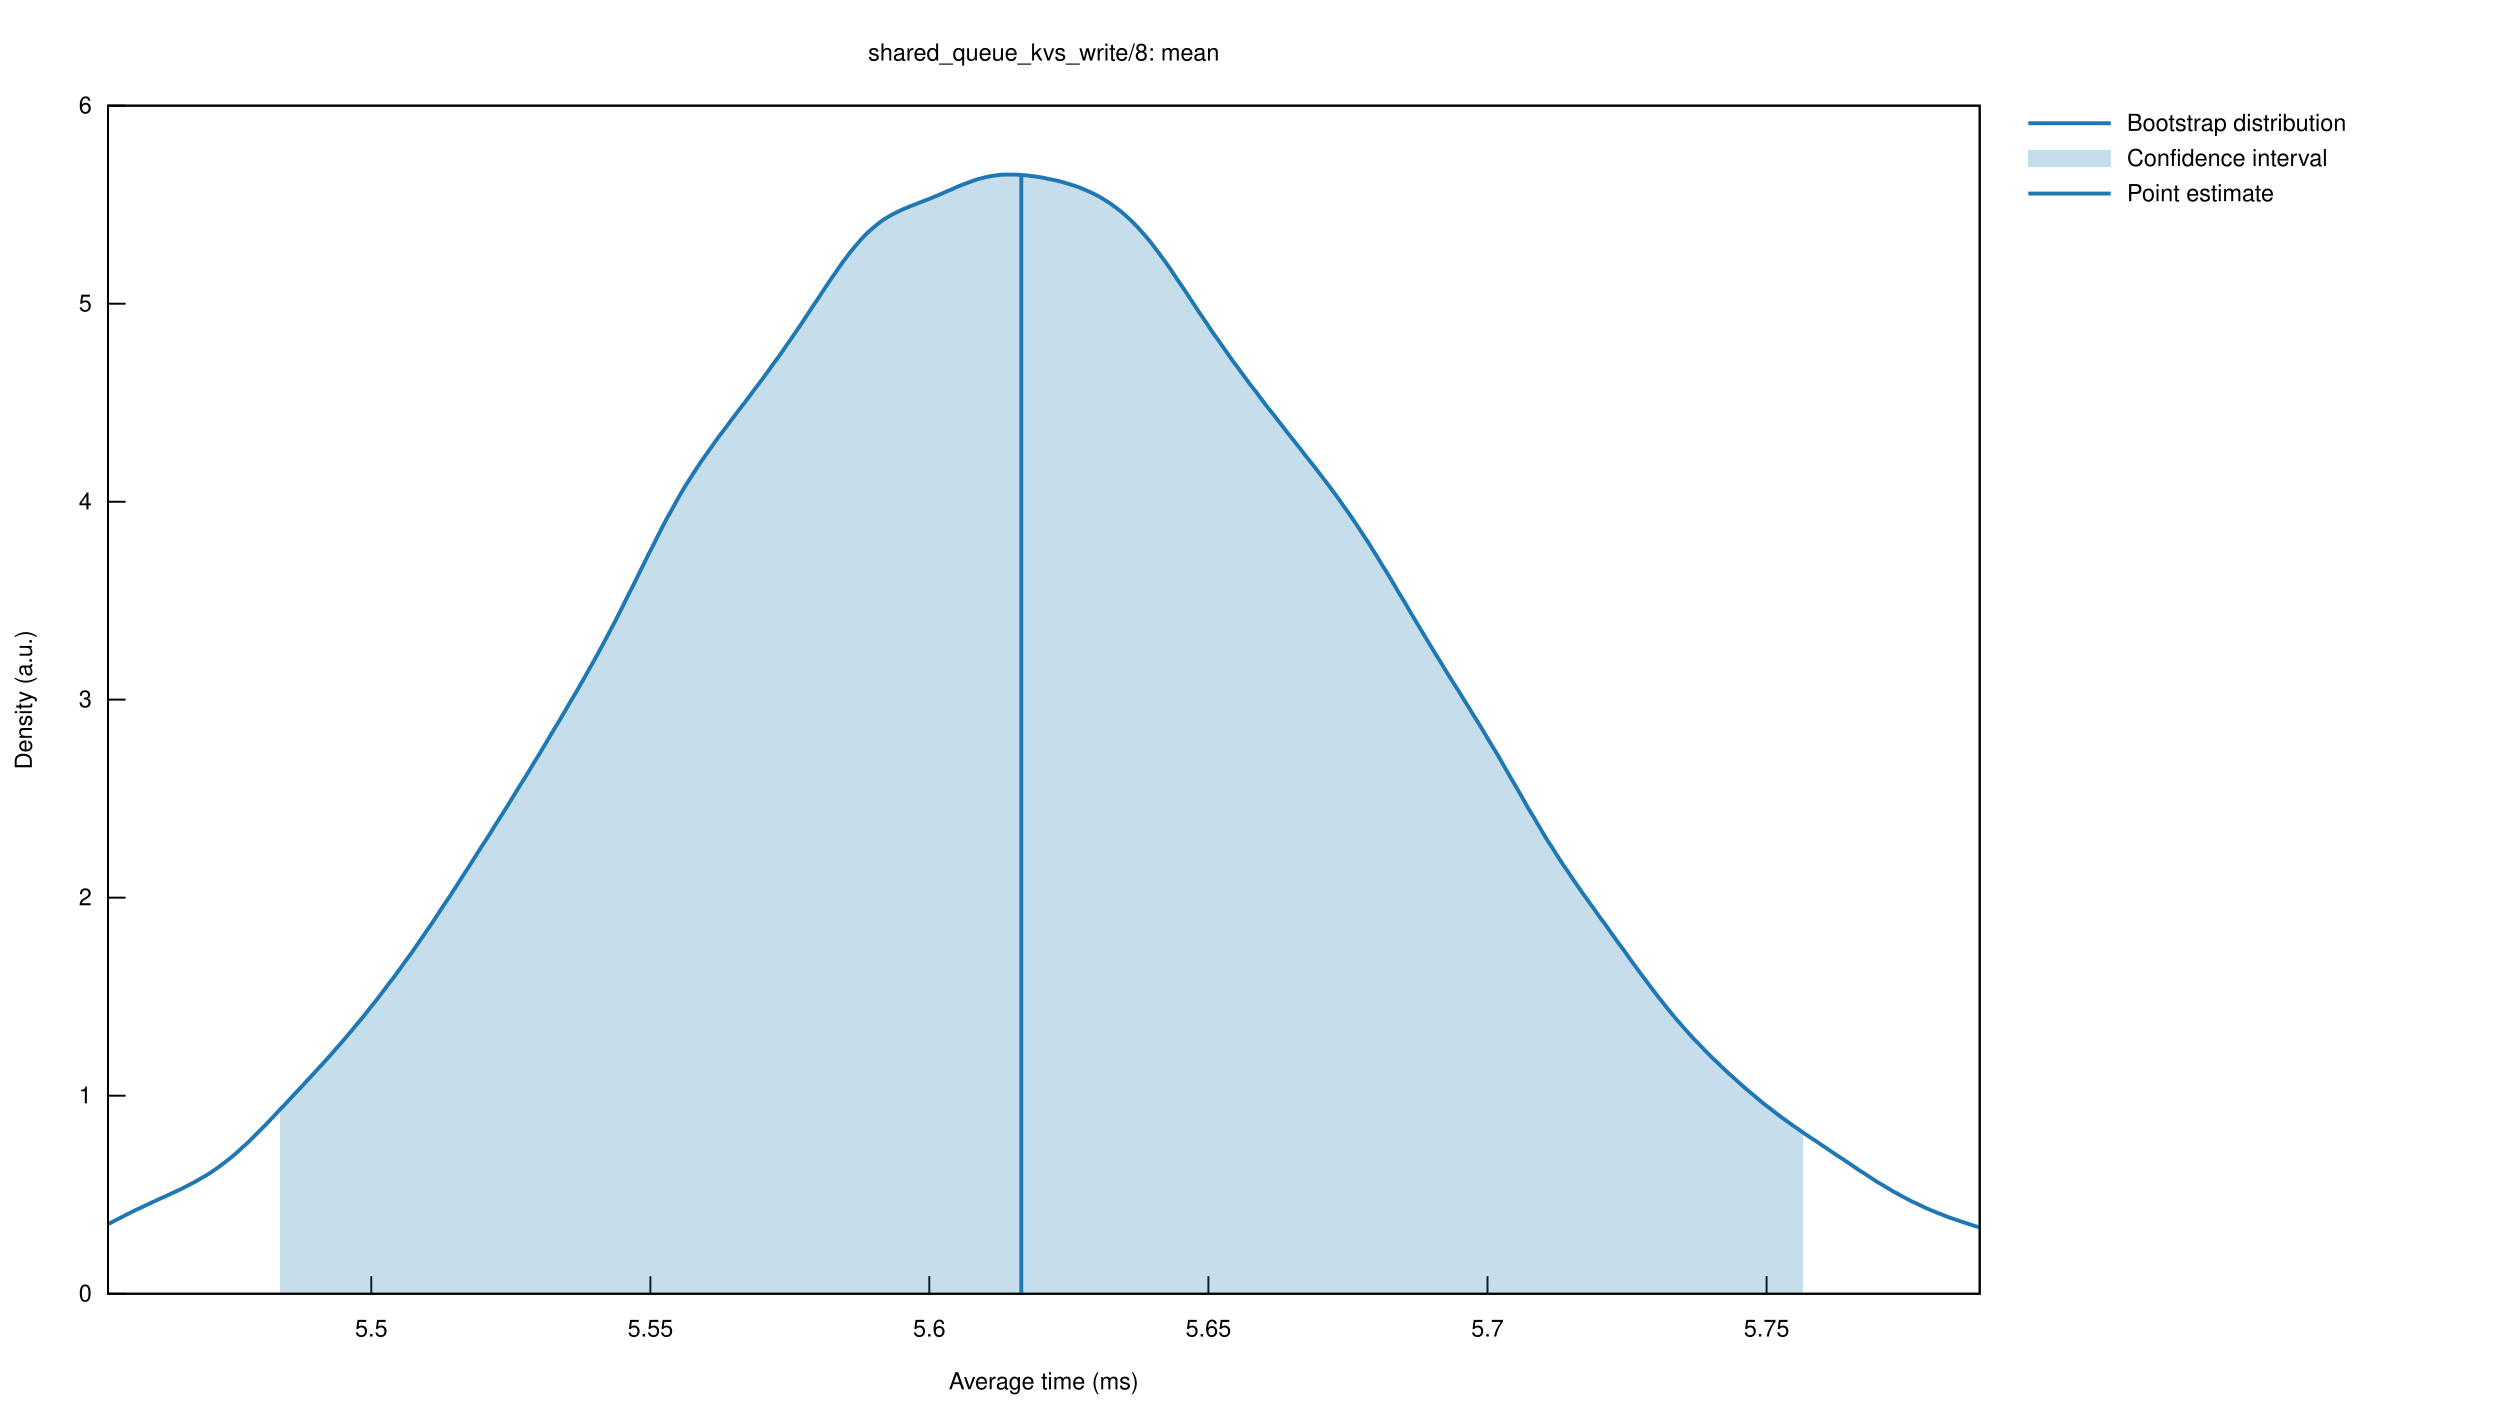
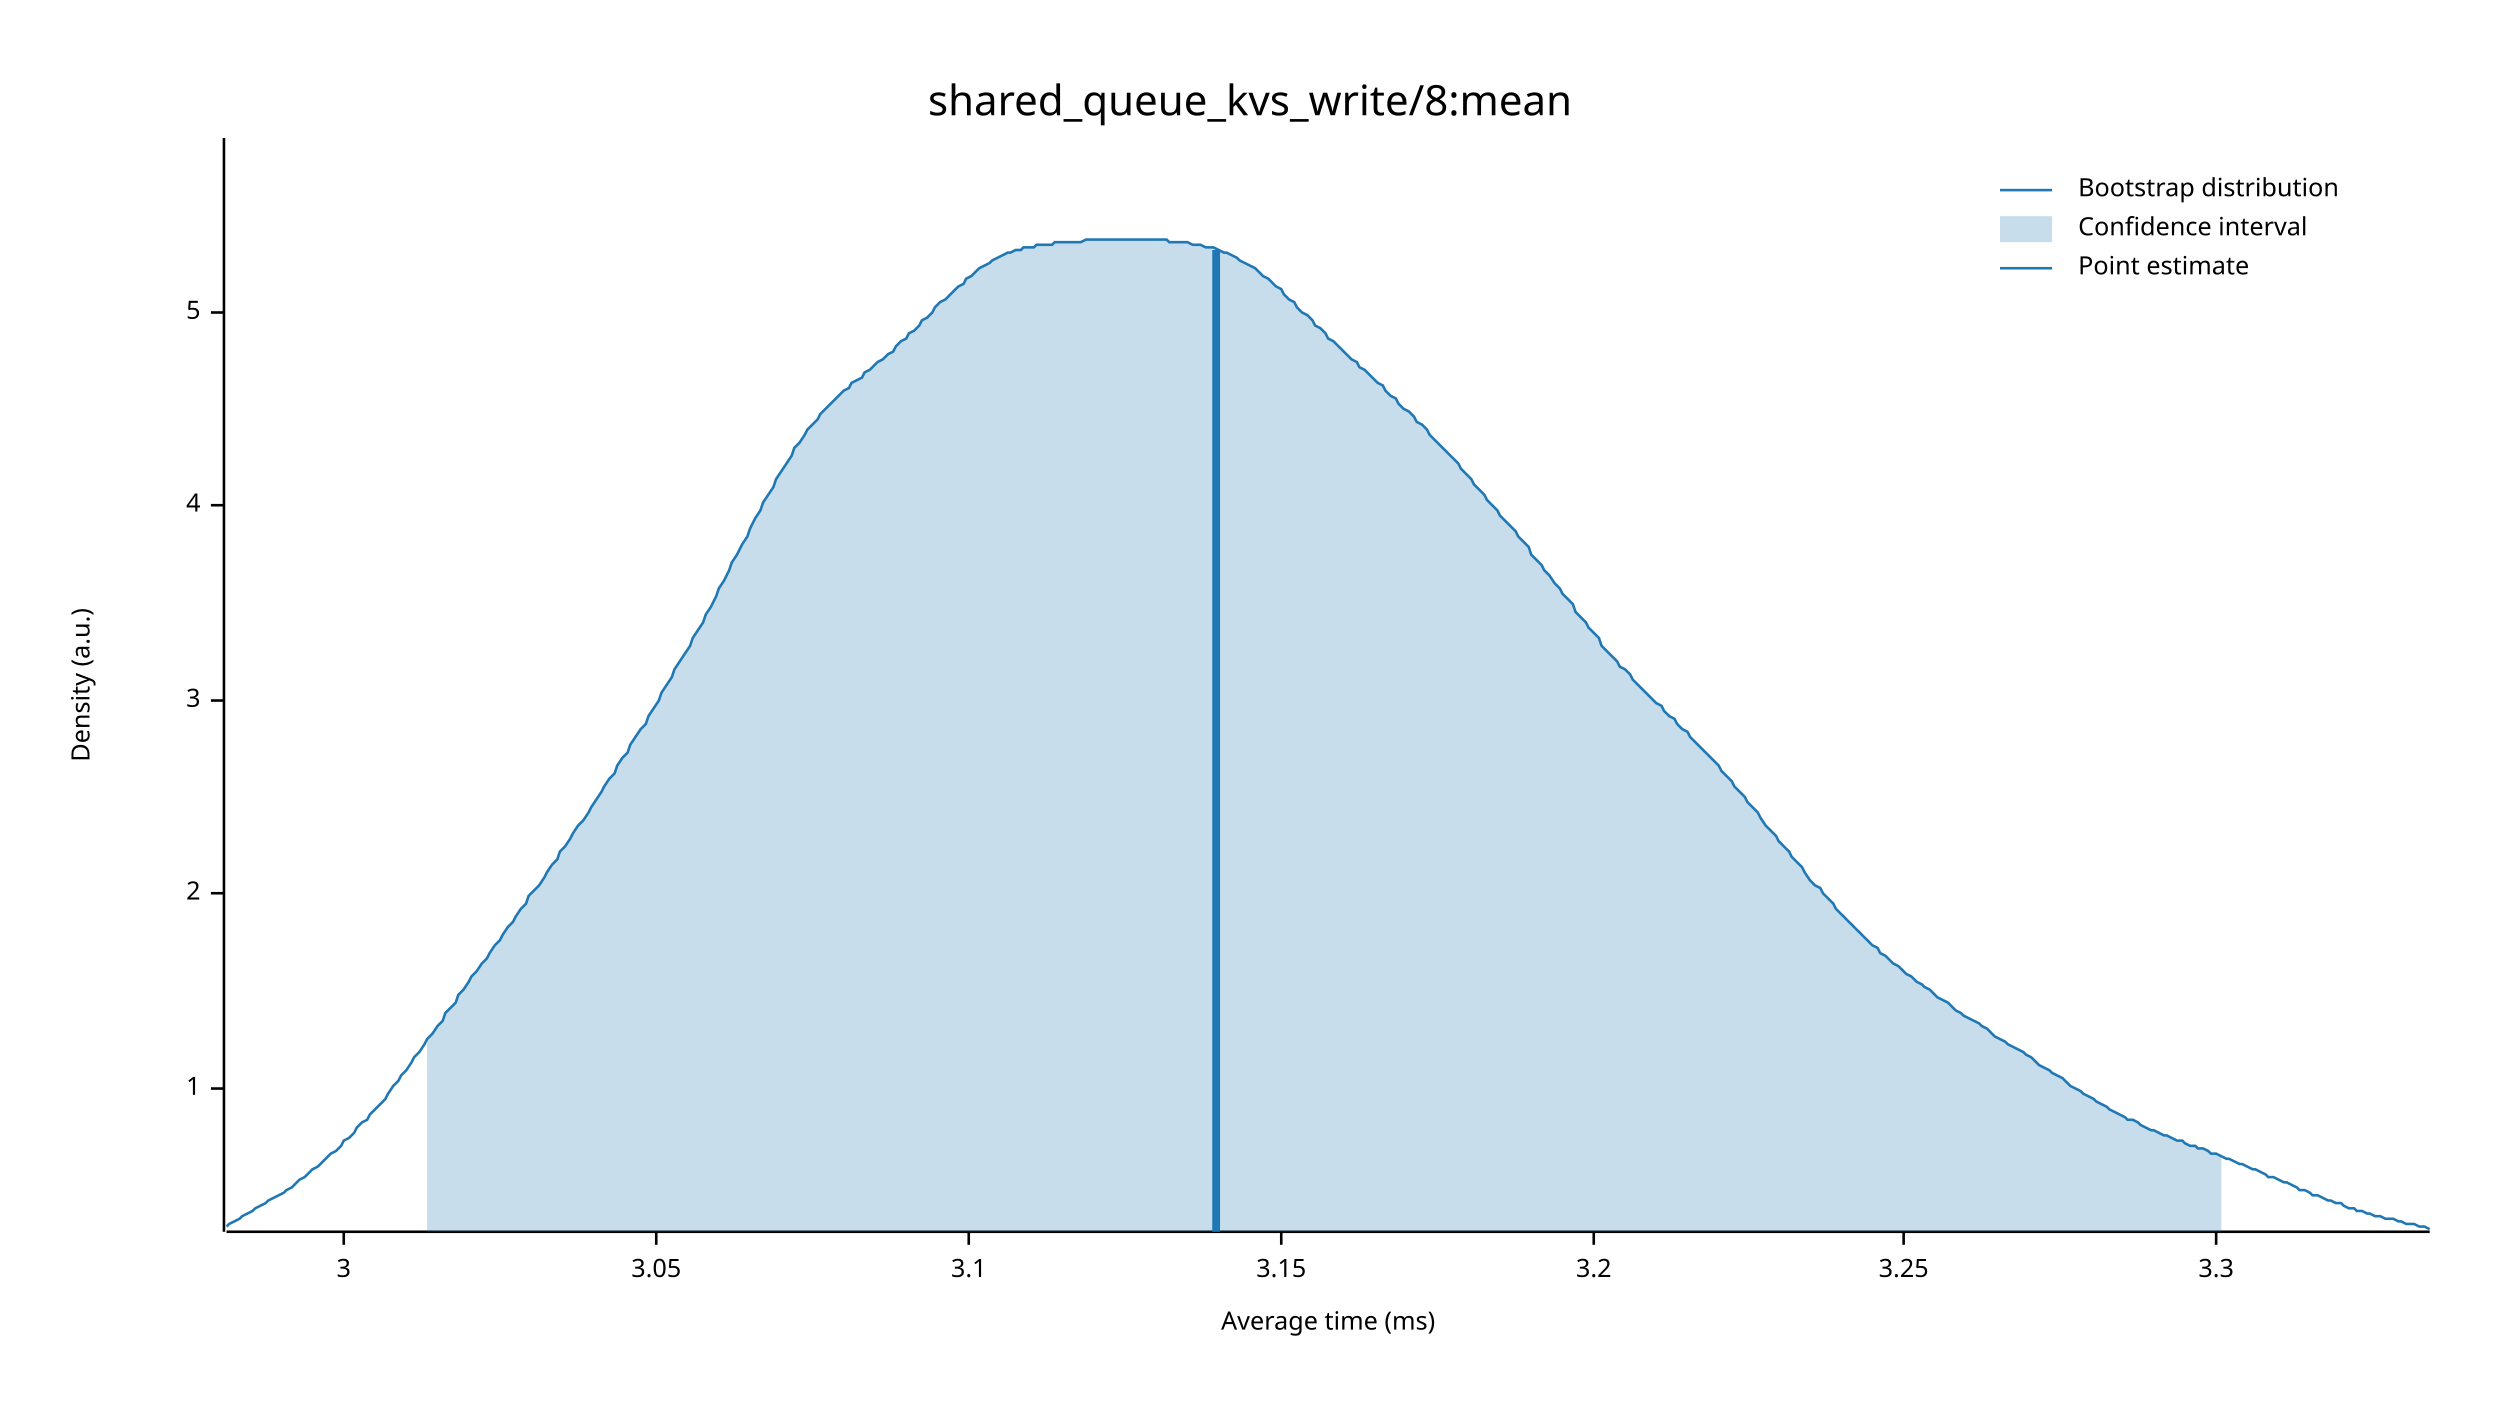
- <svg xmlns="http://www.w3.org/2000/svg" xmlns:xlink="http://www.w3.org/1999/xlink" viewBox="0 0 1280 720">
-   <g id="gnuplot_canvas">
-     <rect x="0" y="0" width="1280" height="720" fill="none" />
-     <defs>
-       <circle id="gpDot" r="0.5" stroke-width="0.5" />
-       <path id="gpPt0" stroke-width="0.222" stroke="currentColor" d="M-1,0 h2 M0,-1 v2" />
-       <path id="gpPt1" stroke-width="0.222" stroke="currentColor" d="M-1,-1 L1,1 M1,-1 L-1,1" />
-       <path id="gpPt2" stroke-width="0.222" stroke="currentColor" d="M-1,0 L1,0 M0,-1 L0,1 M-1,-1 L1,1 M-1,1 L1,-1" />
-       <rect id="gpPt3" stroke-width="0.222" stroke="currentColor" x="-1" y="-1" width="2" height="2" />
-       <rect id="gpPt4" stroke-width="0.222" stroke="currentColor" fill="currentColor" x="-1" y="-1" width="2" height="2" />
-       <circle id="gpPt5" stroke-width="0.222" stroke="currentColor" cx="0" cy="0" r="1" />
-       <use xlink:href="#gpPt5" id="gpPt6" fill="currentColor" stroke="none" />
-       <path id="gpPt7" stroke-width="0.222" stroke="currentColor" d="M0,-1.33 L-1.33,0.67 L1.33,0.67 z" />
-       <use xlink:href="#gpPt7" id="gpPt8" fill="currentColor" stroke="none" />
-       <use xlink:href="#gpPt7" id="gpPt9" stroke="currentColor" transform="rotate(180)" />
-       <use xlink:href="#gpPt9" id="gpPt10" fill="currentColor" stroke="none" />
-       <use xlink:href="#gpPt3" id="gpPt11" stroke="currentColor" transform="rotate(45)" />
-       <use xlink:href="#gpPt11" id="gpPt12" fill="currentColor" stroke="none" />
-       <path id="gpPt13" stroke-width="0.222" stroke="currentColor" d="M0,1.330 L1.265,0.411 L0.782,-1.067 L-0.782,-1.076 L-1.265,0.411 z" />
-       <use xlink:href="#gpPt13" id="gpPt14" fill="currentColor" stroke="none" />
-       <filter id="textbox" filterUnits="objectBoundingBox" x="0" y="0" height="1" width="1">
-         <feFlood flood-color="white" flood-opacity="1" result="bgnd" />
-         <feComposite in="SourceGraphic" in2="bgnd" operator="atop" />
-       </filter>
-       <filter id="greybox" filterUnits="objectBoundingBox" x="0" y="0" height="1" width="1">
-         <feFlood flood-color="lightgrey" flood-opacity="1" result="grey" />
-         <feComposite in="SourceGraphic" in2="grey" operator="atop" />
-       </filter>
-     </defs>
-     <g fill="none" color="white" stroke="currentColor" stroke-width="1.00" stroke-linecap="butt" stroke-linejoin="miter">
- </g>
-     <g fill="none" color="black" stroke="currentColor" stroke-width="1.00" stroke-linecap="butt" stroke-linejoin="miter">
-       <path stroke="black" d="M55.3,662.4 L64.3,662.4  " />
-       <g transform="translate(47.0,666.3)" stroke="none" fill="black" font-family="Helvetica" font-size="12.00" text-anchor="end">
-         <text>
-           <tspan font-family="Helvetica"> 0</tspan>
-         </text>
-       </g>
-     </g>
-     <g fill="none" color="black" stroke="currentColor" stroke-width="1.00" stroke-linecap="butt" stroke-linejoin="miter">
-       <path stroke="black" d="M55.3,561.0 L64.3,561.0  " />
-       <g transform="translate(47.0,564.9)" stroke="none" fill="black" font-family="Helvetica" font-size="12.00" text-anchor="end">
-         <text>
-           <tspan font-family="Helvetica"> 1</tspan>
-         </text>
-       </g>
-     </g>
-     <g fill="none" color="black" stroke="currentColor" stroke-width="1.00" stroke-linecap="butt" stroke-linejoin="miter">
-       <path stroke="black" d="M55.3,459.6 L64.3,459.6  " />
-       <g transform="translate(47.0,463.5)" stroke="none" fill="black" font-family="Helvetica" font-size="12.00" text-anchor="end">
-         <text>
-           <tspan font-family="Helvetica"> 2</tspan>
-         </text>
-       </g>
-     </g>
-     <g fill="none" color="black" stroke="currentColor" stroke-width="1.00" stroke-linecap="butt" stroke-linejoin="miter">
-       <path stroke="black" d="M55.3,358.2 L64.3,358.2  " />
-       <g transform="translate(47.0,362.1)" stroke="none" fill="black" font-family="Helvetica" font-size="12.00" text-anchor="end">
-         <text>
-           <tspan font-family="Helvetica"> 3</tspan>
-         </text>
-       </g>
-     </g>
-     <g fill="none" color="black" stroke="currentColor" stroke-width="1.00" stroke-linecap="butt" stroke-linejoin="miter">
-       <path stroke="black" d="M55.3,256.9 L64.3,256.9  " />
-       <g transform="translate(47.0,260.8)" stroke="none" fill="black" font-family="Helvetica" font-size="12.00" text-anchor="end">
-         <text>
-           <tspan font-family="Helvetica"> 4</tspan>
-         </text>
-       </g>
-     </g>
-     <g fill="none" color="black" stroke="currentColor" stroke-width="1.00" stroke-linecap="butt" stroke-linejoin="miter">
-       <path stroke="black" d="M55.3,155.5 L64.3,155.5  " />
-       <g transform="translate(47.0,159.4)" stroke="none" fill="black" font-family="Helvetica" font-size="12.00" text-anchor="end">
-         <text>
-           <tspan font-family="Helvetica"> 5</tspan>
-         </text>
-       </g>
-     </g>
-     <g fill="none" color="black" stroke="currentColor" stroke-width="1.00" stroke-linecap="butt" stroke-linejoin="miter">
-       <path stroke="black" d="M55.3,54.1 L64.3,54.1  " />
-       <g transform="translate(47.0,58.0)" stroke="none" fill="black" font-family="Helvetica" font-size="12.00" text-anchor="end">
-         <text>
-           <tspan font-family="Helvetica"> 6</tspan>
-         </text>
-       </g>
-     </g>
-     <g fill="none" color="black" stroke="currentColor" stroke-width="1.00" stroke-linecap="butt" stroke-linejoin="miter">
-       <path stroke="black" d="M190.1,662.4 L190.1,653.4  " />
-       <g transform="translate(190.1,684.3)" stroke="none" fill="black" font-family="Helvetica" font-size="12.00" text-anchor="middle">
-         <text>
-           <tspan font-family="Helvetica"> 5.5</tspan>
-         </text>
-       </g>
-     </g>
-     <g fill="none" color="black" stroke="currentColor" stroke-width="1.00" stroke-linecap="butt" stroke-linejoin="miter">
-       <path stroke="black" d="M333.0,662.4 L333.0,653.4  " />
-       <g transform="translate(333.0,684.3)" stroke="none" fill="black" font-family="Helvetica" font-size="12.00" text-anchor="middle">
-         <text>
-           <tspan font-family="Helvetica"> 5.55</tspan>
-         </text>
-       </g>
-     </g>
-     <g fill="none" color="black" stroke="currentColor" stroke-width="1.00" stroke-linecap="butt" stroke-linejoin="miter">
-       <path stroke="black" d="M475.8,662.4 L475.8,653.4  " />
-       <g transform="translate(475.8,684.3)" stroke="none" fill="black" font-family="Helvetica" font-size="12.00" text-anchor="middle">
-         <text>
-           <tspan font-family="Helvetica"> 5.6</tspan>
-         </text>
-       </g>
-     </g>
-     <g fill="none" color="black" stroke="currentColor" stroke-width="1.00" stroke-linecap="butt" stroke-linejoin="miter">
-       <path stroke="black" d="M618.7,662.4 L618.7,653.4  " />
-       <g transform="translate(618.7,684.3)" stroke="none" fill="black" font-family="Helvetica" font-size="12.00" text-anchor="middle">
-         <text>
-           <tspan font-family="Helvetica"> 5.65</tspan>
-         </text>
-       </g>
-     </g>
-     <g fill="none" color="black" stroke="currentColor" stroke-width="1.00" stroke-linecap="butt" stroke-linejoin="miter">
-       <path stroke="black" d="M761.6,662.4 L761.6,653.4  " />
-       <g transform="translate(761.6,684.3)" stroke="none" fill="black" font-family="Helvetica" font-size="12.00" text-anchor="middle">
-         <text>
-           <tspan font-family="Helvetica"> 5.7</tspan>
-         </text>
-       </g>
-     </g>
-     <g fill="none" color="black" stroke="currentColor" stroke-width="1.00" stroke-linecap="butt" stroke-linejoin="miter">
-       <path stroke="black" d="M904.5,662.4 L904.5,653.4  " />
-       <g transform="translate(904.5,684.3)" stroke="none" fill="black" font-family="Helvetica" font-size="12.00" text-anchor="middle">
-         <text>
-           <tspan font-family="Helvetica"> 5.75</tspan>
-         </text>
-       </g>
-     </g>
-     <g fill="none" color="black" stroke="currentColor" stroke-width="1.00" stroke-linecap="butt" stroke-linejoin="miter">
- </g>
-     <g fill="none" color="black" stroke="currentColor" stroke-width="1.00" stroke-linecap="butt" stroke-linejoin="miter">
-       <path stroke="black" d="M55.3,54.1 L55.3,662.4 L1013.6,662.4 L1013.6,54.1 L55.3,54.1 Z  " />
-     </g>
-     <g fill="none" color="black" stroke="currentColor" stroke-width="1.00" stroke-linecap="butt" stroke-linejoin="miter">
-       <g transform="translate(16.3,358.3) rotate(270)" stroke="none" fill="black" font-family="Helvetica" font-size="12.00" text-anchor="middle">
-         <text>
-           <tspan font-family="Helvetica">Density (a.u.)</tspan>
-         </text>
-       </g>
-     </g>
-     <g fill="none" color="black" stroke="currentColor" stroke-width="1.00" stroke-linecap="butt" stroke-linejoin="miter">
-       <g transform="translate(534.4,711.3)" stroke="none" fill="black" font-family="Helvetica" font-size="12.00" text-anchor="middle">
-         <text>
-           <tspan font-family="Helvetica">Average time (ms)</tspan>
-         </text>
-       </g>
-     </g>
-     <g fill="none" color="black" stroke="currentColor" stroke-width="1.00" stroke-linecap="butt" stroke-linejoin="miter">
-       <g transform="translate(534.4,31.0)" stroke="none" fill="black" font-family="Helvetica" font-size="12.00" text-anchor="middle">
-         <text>
-           <tspan font-family="Helvetica">shared_queue_kvs_write/8: mean</tspan>
-         </text>
-       </g>
-     </g>
-     <g id="gnuplot_plot_1">
-       <g fill="none" color="white" stroke="black" stroke-width="2.00" stroke-linecap="butt" stroke-linejoin="miter">
- </g>
-       <g fill="none" color="black" stroke="currentColor" stroke-width="2.00" stroke-linecap="butt" stroke-linejoin="miter">
-         <g transform="translate(1089.0,67.0)" stroke="none" fill="black" font-family="Helvetica" font-size="12.00" text-anchor="start">
-           <text>
-             <tspan font-family="Helvetica">Bootstrap distribution</tspan>
-           </text>
-         </g>
-       </g>
-       <g fill="none" color="black" stroke="currentColor" stroke-width="2.00" stroke-linecap="butt" stroke-linejoin="miter">
-         <path stroke="rgb( 31, 120, 180)" d="M1038.5,63.1 L1080.7,63.1 M55.3,626.8 L57.2,625.8 L59.1,624.8 L61.1,623.8 L63.0,622.8 L64.9,621.8   L66.8,620.9 L68.7,619.9 L70.7,619.0 L72.6,618.1 L74.5,617.2 L76.4,616.3 L78.3,615.4 L80.3,614.5   L82.2,613.6 L84.1,612.8 L86.0,611.9 L87.9,611.0 L89.9,610.1 L91.8,609.2 L93.7,608.3 L95.6,607.3   L97.5,606.3 L99.5,605.3 L101.4,604.2 L103.3,603.1 L105.2,602.0 L107.2,600.8 L109.1,599.5 L111.0,598.2   L112.9,596.8 L114.8,595.4 L116.8,593.8 L118.7,592.3 L120.6,590.7 L122.5,589.0 L124.4,587.2 L126.4,585.5   L128.3,583.6 L130.2,581.7 L132.1,579.8 L134.0,577.9 L136.0,575.9 L137.9,573.9 L139.8,571.9 L141.7,569.9   L143.6,567.8 L145.6,565.8 L147.5,563.7 L149.4,561.7 L151.3,559.6 L153.2,557.6 L155.2,555.5 L157.1,553.4   L159.0,551.4 L160.9,549.3 L162.8,547.2 L164.8,545.1 L166.7,543.0 L168.6,540.9 L170.5,538.7 L172.4,536.5   L174.4,534.3 L176.3,532.1 L178.2,529.8 L180.1,527.6 L182.0,525.3 L184.0,522.9 L185.9,520.6 L187.8,518.2   L189.7,515.8 L191.7,513.3 L193.6,510.9 L195.5,508.4 L197.4,505.9 L199.3,503.3 L201.3,500.8 L203.2,498.2   L205.1,495.6 L207.0,492.9 L208.9,490.3 L210.9,487.6 L212.8,484.8 L214.7,482.1 L216.6,479.3 L218.5,476.5   L220.5,473.7 L222.4,470.8 L224.3,467.9 L226.2,465.0 L228.1,462.1 L230.1,459.2 L232.0,456.2 L233.9,453.3   L235.8,450.3 L237.7,447.3 L239.7,444.3 L241.6,441.3 L243.5,438.3 L245.4,435.3 L247.3,432.3 L249.3,429.3   L251.2,426.3 L253.1,423.2 L255.0,420.2 L256.9,417.2 L258.9,414.1 L260.8,411.0 L262.7,407.9 L264.6,404.8   L266.5,401.7 L268.5,398.6 L270.4,395.5 L272.3,392.3 L274.2,389.2 L276.2,386.0 L278.1,382.8 L280.0,379.6   L281.9,376.4 L283.8,373.2 L285.8,370.0 L287.7,366.7 L289.6,363.5 L291.5,360.2 L293.4,357.0 L295.4,353.7   L297.3,350.3 L299.2,347.0 L301.1,343.6 L303.0,340.2 L305.0,336.7 L306.9,333.2 L308.8,329.7 L310.7,326.1   L312.6,322.5 L314.6,318.8 L316.5,315.0 L318.4,311.3 L320.3,307.4 L322.2,303.6 L324.2,299.7 L326.1,295.8   L328.0,292.0 L329.9,288.1 L331.8,284.2 L333.8,280.4 L335.7,276.6 L337.6,272.8 L339.5,269.1 L341.4,265.5   L343.4,262.0 L345.3,258.5 L347.2,255.1 L349.1,251.8 L351.0,248.6 L353.0,245.5 L354.9,242.5 L356.8,239.6   L358.7,236.7 L360.7,233.9 L362.6,231.2 L364.5,228.5 L366.4,225.8 L368.3,223.2 L370.3,220.6 L372.2,218.1   L374.1,215.5 L376.0,213.0 L377.9,210.5 L379.9,207.9 L381.8,205.4 L383.7,202.9 L385.6,200.3 L387.5,197.8   L389.5,195.2 L391.4,192.6 L393.3,190.0 L395.2,187.3 L397.1,184.7 L399.1,182.0 L401.0,179.3 L402.9,176.5   L404.8,173.8 L406.7,171.0 L408.7,168.1 L410.6,165.3 L412.5,162.4 L414.4,159.5 L416.3,156.6 L418.3,153.7   L420.2,150.8 L422.1,147.9 L424.0,145.0 L425.9,142.2 L427.9,139.4 L429.8,136.6 L431.7,133.9 L433.6,131.4   L435.5,128.9 L437.5,126.5 L439.4,124.3 L441.3,122.1 L443.2,120.1 L445.1,118.3 L447.1,116.6 L449.0,115.0   L450.9,113.5 L452.8,112.2 L454.8,111.0 L456.7,109.9 L458.6,108.9 L460.5,108.0 L462.4,107.1 L464.4,106.3   L466.3,105.5 L468.2,104.8 L470.1,104.0 L472.0,103.3 L474.0,102.5 L475.9,101.8 L477.8,101.0 L479.7,100.2   L481.6,99.4 L483.6,98.5 L485.5,97.7 L487.4,96.9 L489.3,96.0 L491.2,95.2 L493.2,94.4 L495.1,93.7   L497.0,93.0 L498.9,92.3 L500.8,91.7 L502.8,91.2 L504.7,90.7 L506.6,90.3 L508.5,90.0 L510.4,89.7   L512.4,89.5 L514.3,89.4 L516.2,89.4 L518.1,89.4 L520.0,89.4 L522.0,89.5 L523.9,89.7 L525.8,89.8   L527.7,90.1 L529.6,90.3 L531.6,90.6 L533.5,90.9 L535.4,91.3 L537.3,91.7 L539.3,92.1 L541.2,92.5   L543.1,93.0 L545.0,93.5 L546.9,94.1 L548.9,94.7 L550.8,95.3 L552.7,96.0 L554.6,96.8 L556.5,97.6   L558.5,98.5 L560.4,99.4 L562.3,100.4 L564.2,101.5 L566.1,102.7 L568.1,103.9 L570.0,105.3 L571.9,106.7   L573.8,108.2 L575.7,109.8 L577.7,111.6 L579.6,113.4 L581.5,115.3 L583.4,117.4 L585.3,119.5 L587.3,121.8   L589.2,124.1 L591.1,126.6 L593.0,129.1 L594.9,131.7 L596.9,134.4 L598.8,137.1 L600.7,139.9 L602.6,142.8   L604.5,145.6 L606.5,148.5 L608.4,151.4 L610.3,154.3 L612.2,157.2 L614.1,160.1 L616.1,163.0 L618.0,165.8   L619.9,168.7 L621.8,171.5 L623.8,174.2 L625.7,177.0 L627.6,179.7 L629.5,182.4 L631.4,185.1 L633.4,187.7   L635.3,190.3 L637.2,192.9 L639.1,195.5 L641.0,198.0 L643.0,200.5 L644.9,203.1 L646.8,205.6 L648.7,208.1   L650.6,210.5 L652.6,213.0 L654.5,215.5 L656.4,217.9 L658.3,220.4 L660.2,222.8 L662.2,225.3 L664.1,227.7   L666.0,230.1 L667.9,232.6 L669.8,235.0 L671.8,237.5 L673.7,239.9 L675.6,242.4 L677.5,244.9 L679.4,247.4   L681.4,250.0 L683.3,252.6 L685.2,255.2 L687.1,257.9 L689.0,260.6 L691.0,263.4 L692.9,266.2 L694.8,269.0   L696.7,271.9 L698.6,274.8 L700.6,277.8 L702.5,280.9 L704.4,283.9 L706.3,287.0 L708.2,290.2 L710.2,293.3   L712.1,296.5 L714.0,299.7 L715.9,303.0 L717.9,306.2 L719.8,309.4 L721.7,312.7 L723.6,315.9 L725.5,319.1   L727.5,322.4 L729.4,325.6 L731.3,328.7 L733.2,331.9 L735.1,335.0 L737.1,338.2 L739.0,341.3 L740.9,344.4   L742.8,347.5 L744.7,350.5 L746.7,353.6 L748.6,356.7 L750.5,359.8 L752.4,362.8 L754.3,366.0 L756.3,369.1   L758.2,372.2 L760.1,375.4 L762.0,378.6 L763.9,381.8 L765.9,385.0 L767.8,388.3 L769.7,391.6 L771.6,394.9   L773.5,398.2 L775.5,401.6 L777.4,404.9 L779.3,408.2 L781.2,411.6 L783.1,414.9 L785.1,418.1 L787.0,421.4   L788.9,424.6 L790.8,427.8 L792.7,430.9 L794.7,433.9 L796.6,437.0 L798.5,439.9 L800.4,442.9 L802.4,445.7   L804.3,448.6 L806.2,451.4 L808.1,454.1 L810.0,456.9 L812.0,459.6 L813.9,462.3 L815.8,464.9 L817.7,467.6   L819.6,470.3 L821.6,472.9 L823.5,475.6 L825.4,478.3 L827.3,480.9 L829.2,483.6 L831.2,486.2 L833.1,488.9   L835.0,491.6 L836.9,494.2 L838.8,496.8 L840.8,499.5 L842.7,502.0 L844.6,504.6 L846.5,507.1 L848.4,509.6   L850.4,512.1 L852.3,514.5 L854.2,516.9 L856.1,519.2 L858.0,521.5 L860.0,523.8 L861.9,526.0 L863.8,528.1   L865.7,530.2 L867.6,532.3 L869.6,534.3 L871.5,536.3 L873.4,538.3 L875.3,540.2 L877.2,542.1 L879.2,543.9   L881.1,545.8 L883.0,547.6 L884.9,549.4 L886.9,551.1 L888.8,552.9 L890.7,554.6 L892.6,556.3 L894.5,557.9   L896.5,559.6 L898.4,561.2 L900.3,562.8 L902.2,564.4 L904.1,565.9 L906.1,567.4 L908.0,568.9 L909.9,570.4   L911.8,571.8 L913.7,573.2 L915.7,574.6 L917.6,576.0 L919.5,577.3 L921.4,578.6 L923.3,580.0 L925.3,581.3   L927.2,582.6 L929.1,583.8 L931.0,585.1 L932.9,586.4 L934.9,587.7 L936.8,589.0 L938.7,590.3 L940.6,591.6   L942.5,592.8 L944.5,594.1 L946.4,595.4 L948.3,596.7 L950.2,598.0 L952.1,599.3 L954.1,600.5 L956.0,601.8   L957.9,603.0 L959.8,604.3 L961.7,605.5 L963.7,606.6 L965.6,607.8 L967.5,608.9 L969.4,610.1 L971.4,611.1   L973.3,612.2 L975.2,613.2 L977.1,614.2 L979.0,615.2 L981.0,616.1 L982.9,617.0 L984.8,617.9 L986.7,618.8   L988.6,619.6 L990.6,620.4 L992.5,621.2 L994.4,621.9 L996.3,622.7 L998.2,623.4 L1000.2,624.1 L1002.1,624.7   L1004.0,625.4 L1005.9,626.0 L1007.8,626.6 L1009.8,627.3 L1011.7,627.9 L1013.6,628.4  " />
-       </g>
-     </g>
-     <g id="gnuplot_plot_2">
-       <g fill="none" color="white" stroke="rgb( 31, 120, 180)" stroke-width="1.00" stroke-linecap="butt" stroke-linejoin="miter">
- </g>
-       <g fill="none" color="black" stroke="currentColor" stroke-width="1.00" stroke-linecap="butt" stroke-linejoin="miter">
-         <g transform="translate(1089.0,85.0)" stroke="none" fill="black" font-family="Helvetica" font-size="12.00" text-anchor="start">
-           <text>
-             <tspan font-family="Helvetica">Confidence interval</tspan>
-           </text>
-         </g>
-       </g>
-       <g fill="none" color="black" stroke="currentColor" stroke-width="1.00" stroke-linecap="butt" stroke-linejoin="miter">
-         <g stroke="none" shape-rendering="crispEdges">
-           <polygon fill="rgb( 31, 120, 180)" fill-opacity="0.25" points="1038.5,85.6 1080.7,85.6 1080.7,76.6 1038.5,76.6 " />
-           <polygon fill="rgb( 31, 120, 180)" fill-opacity="0.25" points="143.6,567.8 145.6,565.8 147.5,563.7 149.4,561.7 151.3,559.6 153.2,557.6 155.2,555.5 157.1,553.4 159.0,551.4 160.9,549.3 162.8,547.2 164.8,545.1 166.7,543.0 168.6,540.9 170.5,538.7 172.4,536.5 174.4,534.3 176.3,532.1 178.2,529.8 180.1,527.6 182.0,525.3 184.0,522.9 185.9,520.6 187.8,518.2 189.7,515.8 191.7,513.3 193.6,510.9 195.5,508.4 197.4,505.9 199.3,503.3 201.3,500.8 203.2,498.2 205.1,495.6 207.0,492.9 208.9,490.3 210.9,487.6 212.8,484.8 214.7,482.1 216.6,479.3 218.5,476.5 220.5,473.7 222.4,470.8 224.3,467.9 226.2,465.0 228.1,462.1 230.1,459.2 232.0,456.2 233.9,453.3 235.8,450.3 237.7,447.3 239.7,444.3 241.6,441.3 243.5,438.3 245.4,435.3 247.3,432.3 249.3,429.3 251.2,426.3 253.1,423.2 255.0,420.2 256.9,417.2 258.9,414.1 260.8,411.0 262.7,407.9 264.6,404.8 266.5,401.7 268.5,398.6 270.4,395.5 272.3,392.3 274.2,389.2 276.2,386.0 278.1,382.8 280.0,379.6 281.9,376.4 283.8,373.2 285.8,370.0 287.7,366.7 289.6,363.5 291.5,360.2 293.4,357.0 295.4,353.7 297.3,350.3 299.2,347.0 301.1,343.6 303.0,340.2 305.0,336.7 306.9,333.2 308.8,329.7 310.7,326.1 312.6,322.5 314.6,318.8 316.5,315.0 318.4,311.3 320.3,307.4 322.2,303.6 324.2,299.7 326.1,295.8 328.0,292.0 329.9,288.1 331.8,284.2 333.8,280.4 335.7,276.6 337.6,272.8 339.5,269.1 341.4,265.5 343.4,262.0 345.3,258.5 347.2,255.1 349.1,251.8 351.0,248.6 353.0,245.5 354.9,242.5 356.8,239.6 358.7,236.7 360.7,233.9 362.6,231.2 364.5,228.5 366.4,225.8 368.3,223.2 370.3,220.6 372.2,218.1 374.1,215.5 376.0,213.0 377.9,210.5 379.9,207.9 381.8,205.4 383.7,202.9 385.6,200.3 387.5,197.8 389.5,195.2 391.4,192.6 393.3,190.0 395.2,187.3 397.1,184.7 399.1,182.0 401.0,179.3 402.9,176.5 404.8,173.8 406.7,171.0 408.7,168.1 410.6,165.3 412.5,162.4 414.4,159.5 416.3,156.6 418.3,153.7 420.2,150.8 422.1,147.9 424.0,145.0 425.9,142.2 427.9,139.4 429.8,136.6 431.7,133.9 433.6,131.4 435.5,128.9 437.5,126.5 439.4,124.3 441.3,122.1 443.2,120.1 445.1,118.3 447.1,116.6 449.0,115.0 450.9,113.5 452.8,112.2 454.8,111.0 456.7,109.9 458.6,108.9 460.5,108.0 462.4,107.1 464.4,106.3 466.3,105.5 468.2,104.8 470.1,104.0 472.0,103.3 474.0,102.5 475.9,101.8 477.8,101.0 479.7,100.2 481.6,99.4 483.6,98.5 485.5,97.7 487.4,96.9 489.3,96.0 491.2,95.2 493.2,94.4 495.1,93.7 497.0,93.0 498.9,92.3 500.8,91.7 502.8,91.2 504.7,90.7 506.6,90.3 508.5,90.0 510.4,89.7 512.4,89.5 514.3,89.4 516.2,89.4 518.1,89.4 520.0,89.4 522.0,89.5 523.9,89.7 525.8,89.8 527.7,90.1 529.6,90.3 531.6,90.6 533.5,90.9 535.4,91.3 537.3,91.7 539.3,92.1 541.2,92.5 543.1,93.0 545.0,93.5 546.9,94.1 548.9,94.7 550.8,95.3 552.7,96.0 554.6,96.8 556.5,97.6 558.5,98.5 560.4,99.4 562.3,100.4 564.2,101.5 566.1,102.7 568.1,103.9 570.0,105.3 571.9,106.7 573.8,108.2 575.7,109.8 577.7,111.6 579.6,113.4 581.5,115.3 583.4,117.4 585.3,119.5 587.3,121.8 589.2,124.1 591.1,126.6 593.0,129.1 594.9,131.7 596.9,134.4 598.8,137.1 600.7,139.9 602.6,142.8 604.5,145.6 606.5,148.5 608.4,151.4 610.3,154.3 612.2,157.2 614.1,160.1 616.1,163.0 618.0,165.8 619.9,168.7 621.8,171.5 623.8,174.2 625.7,177.0 627.6,179.7 629.5,182.4 631.4,185.1 633.4,187.7 635.3,190.3 637.2,192.9 639.1,195.5 641.0,198.0 643.0,200.5 644.9,203.1 646.8,205.6 648.7,208.1 650.6,210.5 652.6,213.0 654.5,215.5 656.4,217.9 658.3,220.4 660.2,222.8 662.2,225.3 664.1,227.7 666.0,230.1 667.9,232.6 669.8,235.0 671.8,237.5 673.7,239.9 675.6,242.4 677.5,244.9 679.4,247.4 681.4,250.0 683.3,252.6 685.2,255.2 687.1,257.9 689.0,260.6 691.0,263.4 692.9,266.2 694.8,269.0 696.7,271.9 698.6,274.8 700.6,277.8 702.5,280.9 704.4,283.9 706.3,287.0 708.2,290.2 710.2,293.3 712.1,296.5 714.0,299.7 715.9,303.0 717.9,306.2 719.8,309.4 721.7,312.7 723.6,315.9 725.5,319.1 727.5,322.4 729.4,325.6 731.3,328.7 733.2,331.9 735.1,335.0 737.1,338.2 739.0,341.3 740.9,344.4 742.8,347.5 744.7,350.5 746.7,353.6 748.6,356.7 750.5,359.8 752.4,362.8 754.3,366.0 756.3,369.1 758.2,372.2 760.1,375.4 762.0,378.6 763.9,381.8 765.9,385.0 767.8,388.3 769.7,391.6 771.6,394.9 773.5,398.2 775.5,401.6 777.4,404.9 779.3,408.2 781.2,411.6 783.1,414.9 785.1,418.1 787.0,421.4 788.9,424.6 790.8,427.8 792.7,430.9 794.7,433.9 796.6,437.0 798.5,439.9 800.4,442.9 802.4,445.7 804.3,448.6 806.2,451.4 808.1,454.1 810.0,456.9 812.0,459.6 813.9,462.3 815.8,464.9 817.7,467.6 819.6,470.3 821.6,472.9 823.5,475.6 825.4,478.3 827.3,480.9 829.2,483.6 831.2,486.2 833.1,488.9 835.0,491.6 836.9,494.2 838.8,496.8 840.8,499.5 842.7,502.0 844.6,504.6 846.5,507.1 848.4,509.6 850.4,512.1 852.3,514.5 854.2,516.9 856.1,519.2 858.0,521.5 860.0,523.8 861.9,526.0 863.8,528.1 865.7,530.2 867.6,532.3 869.6,534.3 871.5,536.3 873.4,538.3 875.3,540.2 877.2,542.1 879.2,543.9 881.1,545.8 883.0,547.6 884.9,549.4 886.9,551.1 888.8,552.9 890.7,554.6 892.6,556.3 894.5,557.9 896.5,559.6 898.4,561.2 900.3,562.8 902.2,564.4 904.1,565.9 906.1,567.4 908.0,568.9 909.9,570.4 911.8,571.8 913.7,573.2 915.7,574.6 917.6,576.0 919.5,577.3 921.4,578.6 923.3,580.0 923.3,662.4 921.4,662.4 919.5,662.4 917.6,662.4 915.7,662.4 913.7,662.4 911.8,662.4 909.9,662.4 908.0,662.4 906.1,662.4 904.1,662.4 902.2,662.4 900.3,662.4 898.4,662.4 896.5,662.4 894.5,662.4 892.6,662.4 890.7,662.4 888.8,662.4 886.9,662.4 884.9,662.4 883.0,662.4 881.1,662.4 879.2,662.4 877.2,662.4 875.3,662.4 873.4,662.4 871.5,662.4 869.6,662.4 867.6,662.4 865.7,662.4 863.8,662.4 861.9,662.4 860.0,662.4 858.0,662.4 856.1,662.4 854.2,662.4 852.3,662.4 850.4,662.4 848.4,662.4 846.5,662.4 844.6,662.4 842.7,662.4 840.8,662.4 838.8,662.4 836.9,662.4 835.0,662.4 833.1,662.4 831.2,662.4 829.2,662.4 827.3,662.4 825.4,662.4 823.5,662.4 821.6,662.4 819.6,662.4 817.7,662.4 815.8,662.4 813.9,662.4 812.0,662.4 810.0,662.4 808.1,662.4 806.2,662.4 804.3,662.4 802.4,662.4 800.4,662.4 798.5,662.4 796.6,662.4 794.7,662.4 792.7,662.4 790.8,662.4 788.9,662.4 787.0,662.4 785.1,662.4 783.1,662.4 781.2,662.4 779.3,662.4 777.4,662.4 775.5,662.4 773.5,662.4 771.6,662.4 769.7,662.4 767.8,662.4 765.9,662.4 763.9,662.4 762.0,662.4 760.1,662.4 758.2,662.4 756.3,662.4 754.3,662.4 752.4,662.4 750.5,662.4 748.6,662.4 746.7,662.4 744.7,662.4 742.8,662.4 740.9,662.4 739.0,662.4 737.1,662.4 735.1,662.4 733.2,662.4 731.3,662.4 729.4,662.4 727.5,662.4 725.5,662.4 723.6,662.4 721.7,662.4 719.8,662.4 717.9,662.4 715.9,662.4 714.0,662.4 712.1,662.4 710.2,662.4 708.2,662.4 706.3,662.4 704.4,662.4 702.5,662.4 700.6,662.4 698.6,662.4 696.7,662.4 694.8,662.4 692.9,662.4 691.0,662.4 689.0,662.4 687.1,662.4 685.2,662.4 683.3,662.4 681.4,662.4 679.4,662.4 677.5,662.4 675.6,662.4 673.7,662.4 671.8,662.4 669.8,662.4 667.9,662.4 666.0,662.4 664.1,662.4 662.2,662.4 660.2,662.4 658.3,662.4 656.4,662.4 654.5,662.4 652.6,662.4 650.6,662.4 648.7,662.4 646.8,662.4 644.9,662.4 643.0,662.4 641.0,662.4 639.1,662.4 637.2,662.4 635.3,662.4 633.4,662.4 631.4,662.4 629.5,662.4 627.6,662.4 625.7,662.4 623.8,662.4 621.8,662.4 619.9,662.4 618.0,662.4 616.1,662.4 614.1,662.4 612.2,662.4 610.3,662.4 608.4,662.4 606.5,662.4 604.5,662.4 602.6,662.4 600.7,662.4 598.8,662.4 596.9,662.4 594.9,662.4 593.0,662.4 591.1,662.4 589.2,662.4 587.3,662.4 585.3,662.4 583.4,662.4 581.5,662.4 579.6,662.4 577.7,662.4 575.7,662.4 573.8,662.4 571.9,662.4 570.0,662.4 568.1,662.4 566.1,662.4 564.2,662.4 562.3,662.4 560.4,662.4 558.5,662.4 556.5,662.4 554.6,662.4 552.7,662.4 550.8,662.4 548.9,662.4 546.9,662.4 545.0,662.4 543.1,662.4 541.2,662.4 539.3,662.4 537.3,662.4 535.4,662.4 533.5,662.4 531.6,662.4 529.6,662.4 527.7,662.4 525.8,662.4 523.9,662.4 522.0,662.4 520.0,662.4 518.1,662.4 516.2,662.4 514.3,662.4 512.4,662.4 510.4,662.4 508.5,662.4 506.6,662.4 504.7,662.4 502.8,662.4 500.8,662.4 498.9,662.4 497.0,662.4 495.1,662.4 493.2,662.4 491.2,662.4 489.3,662.4 487.4,662.4 485.5,662.4 483.6,662.4 481.6,662.4 479.7,662.4 477.8,662.4 475.9,662.4 474.0,662.4 472.0,662.4 470.1,662.4 468.2,662.4 466.3,662.4 464.4,662.4 462.4,662.4 460.5,662.4 458.6,662.4 456.7,662.4 454.8,662.4 452.8,662.4 450.9,662.4 449.0,662.4 447.1,662.4 445.1,662.4 443.2,662.4 441.3,662.4 439.4,662.4 437.5,662.4 435.5,662.4 433.6,662.4 431.7,662.4 429.8,662.4 427.9,662.4 425.9,662.4 424.0,662.4 422.1,662.4 420.2,662.4 418.3,662.4 416.3,662.4 414.4,662.4 412.5,662.4 410.6,662.4 408.7,662.4 406.7,662.4 404.8,662.4 402.9,662.4 401.0,662.4 399.1,662.4 397.1,662.4 395.2,662.4 393.3,662.4 391.4,662.4 389.5,662.4 387.5,662.4 385.6,662.4 383.7,662.4 381.8,662.4 379.9,662.4 377.9,662.4 376.0,662.4 374.1,662.4 372.2,662.4 370.3,662.4 368.3,662.4 366.4,662.4 364.5,662.4 362.6,662.4 360.7,662.4 358.7,662.4 356.8,662.4 354.9,662.4 353.0,662.4 351.0,662.4 349.1,662.4 347.2,662.4 345.3,662.4 343.4,662.4 341.4,662.4 339.5,662.4 337.6,662.4 335.7,662.4 333.8,662.4 331.8,662.4 329.9,662.4 328.0,662.4 326.1,662.4 324.2,662.4 322.2,662.4 320.3,662.4 318.4,662.4 316.5,662.4 314.6,662.4 312.6,662.4 310.7,662.4 308.8,662.4 306.9,662.4 305.0,662.4 303.0,662.4 301.1,662.4 299.2,662.4 297.3,662.4 295.4,662.4 293.4,662.4 291.5,662.4 289.6,662.4 287.7,662.4 285.8,662.4 283.8,662.4 281.9,662.4 280.0,662.4 278.1,662.4 276.2,662.4 274.2,662.4 272.3,662.4 270.4,662.4 268.5,662.4 266.5,662.4 264.6,662.4 262.7,662.4 260.8,662.4 258.9,662.4 256.9,662.4 255.0,662.4 253.1,662.4 251.2,662.4 249.3,662.4 247.3,662.4 245.4,662.4 243.5,662.4 241.6,662.4 239.7,662.4 237.7,662.4 235.8,662.4 233.9,662.4 232.0,662.4 230.1,662.4 228.1,662.4 226.2,662.4 224.3,662.4 222.4,662.4 220.5,662.4 218.5,662.4 216.6,662.4 214.7,662.4 212.8,662.4 210.9,662.4 208.9,662.4 207.0,662.4 205.1,662.4 203.2,662.4 201.3,662.4 199.3,662.4 197.4,662.4 195.5,662.4 193.6,662.4 191.7,662.4 189.7,662.4 187.8,662.4 185.9,662.4 184.0,662.4 182.0,662.4 180.1,662.4 178.2,662.4 176.3,662.4 174.4,662.4 172.4,662.4 170.5,662.4 168.6,662.4 166.7,662.4 164.8,662.4 162.8,662.4 160.9,662.4 159.0,662.4 157.1,662.4 155.2,662.4 153.2,662.4 151.3,662.4 149.4,662.4 147.5,662.4 145.6,662.4 143.6,662.4 " />
-         </g>
-       </g>
-     </g>
-     <g id="gnuplot_plot_3">
-       <g fill="none" color="white" stroke="rgb( 31, 120, 180)" stroke-width="2.00" stroke-linecap="butt" stroke-linejoin="miter">
- </g>
-       <g fill="none" color="black" stroke="currentColor" stroke-width="2.00" stroke-linecap="butt" stroke-linejoin="miter">
-         <g transform="translate(1089.0,103.0)" stroke="none" fill="black" font-family="Helvetica" font-size="12.00" text-anchor="start">
-           <text>
-             <tspan font-family="Helvetica">Point estimate</tspan>
-           </text>
-         </g>
-       </g>
-       <g fill="none" color="black" stroke="currentColor" stroke-width="2.00" stroke-linecap="butt" stroke-linejoin="miter">
-         <path stroke="rgb( 31, 120, 180)" d="M1038.5,99.1 L1080.7,99.1 M522.9,662.4 L522.9,89.6  " />
-       </g>
-     </g>
-     <g fill="none" color="black" stroke="currentColor" stroke-width="2.00" stroke-linecap="butt" stroke-linejoin="miter">
- </g>
-     <g fill="none" color="black" stroke="black" stroke-width="1.00" stroke-linecap="butt" stroke-linejoin="miter">
- </g>
-     <g fill="none" color="black" stroke="currentColor" stroke-width="1.00" stroke-linecap="butt" stroke-linejoin="miter">
-       <path stroke="black" d="M55.3,54.1 L55.3,662.4 L1013.6,662.4 L1013.6,54.1 L55.3,54.1 Z  " />
-     </g>
-     <g fill="none" color="black" stroke="currentColor" stroke-width="1.00" stroke-linecap="butt" stroke-linejoin="miter">
- </g>
-   </g>
+ <svg xmlns="http://www.w3.org/2000/svg" width="960" height="540">
+   <text x="480" y="32" dy="0.76em" text-anchor="middle" font-family="sans-serif" font-size="16.129" opacity="1" fill="#000000">
+ shared_queue_kvs_write/8:mean
+ </text>
+   <text x="27" y="263" dy="0.76em" text-anchor="middle" font-family="sans-serif" font-size="9.677" opacity="1" fill="#000000" transform="rotate(270, 27, 263)">
+ Density (a.u.)
+ </text>
+   <text x="510" y="513" dy="-0.5ex" text-anchor="middle" font-family="sans-serif" font-size="9.677" opacity="1" fill="#000000">
+ Average time (ms)
+ </text>
+   <polyline fill="none" opacity="1" stroke="#000000" stroke-width="1" points="86,53 86,473 " />
+   <text x="77" y="418" dy="0.5ex" text-anchor="end" font-family="sans-serif" font-size="9.677" opacity="1" fill="#000000">
+ 1
+ </text>
+   <polyline fill="none" opacity="1" stroke="#000000" stroke-width="1" points="81,418 86,418 " />
+   <text x="77" y="343" dy="0.5ex" text-anchor="end" font-family="sans-serif" font-size="9.677" opacity="1" fill="#000000">
+ 2
+ </text>
+   <polyline fill="none" opacity="1" stroke="#000000" stroke-width="1" points="81,343 86,343 " />
+   <text x="77" y="269" dy="0.5ex" text-anchor="end" font-family="sans-serif" font-size="9.677" opacity="1" fill="#000000">
+ 3
+ </text>
+   <polyline fill="none" opacity="1" stroke="#000000" stroke-width="1" points="81,269 86,269 " />
+   <text x="77" y="194" dy="0.5ex" text-anchor="end" font-family="sans-serif" font-size="9.677" opacity="1" fill="#000000">
+ 4
+ </text>
+   <polyline fill="none" opacity="1" stroke="#000000" stroke-width="1" points="81,194 86,194 " />
+   <text x="77" y="120" dy="0.5ex" text-anchor="end" font-family="sans-serif" font-size="9.677" opacity="1" fill="#000000">
+ 5
+ </text>
+   <polyline fill="none" opacity="1" stroke="#000000" stroke-width="1" points="81,120 86,120 " />
+   <polyline fill="none" opacity="1" stroke="#000000" stroke-width="1" points="87,473 933,473 " />
+   <text x="132" y="483" dy="0.76em" text-anchor="middle" font-family="sans-serif" font-size="9.677" opacity="1" fill="#000000">
+ 3
+ </text>
+   <polyline fill="none" opacity="1" stroke="#000000" stroke-width="1" points="132,473 132,478 " />
+   <text x="252" y="483" dy="0.76em" text-anchor="middle" font-family="sans-serif" font-size="9.677" opacity="1" fill="#000000">
+ 3.05
+ </text>
+   <polyline fill="none" opacity="1" stroke="#000000" stroke-width="1" points="252,473 252,478 " />
+   <text x="372" y="483" dy="0.76em" text-anchor="middle" font-family="sans-serif" font-size="9.677" opacity="1" fill="#000000">
+ 3.1
+ </text>
+   <polyline fill="none" opacity="1" stroke="#000000" stroke-width="1" points="372,473 372,478 " />
+   <text x="492" y="483" dy="0.76em" text-anchor="middle" font-family="sans-serif" font-size="9.677" opacity="1" fill="#000000">
+ 3.15
+ </text>
+   <polyline fill="none" opacity="1" stroke="#000000" stroke-width="1" points="492,473 492,478 " />
+   <text x="612" y="483" dy="0.76em" text-anchor="middle" font-family="sans-serif" font-size="9.677" opacity="1" fill="#000000">
+ 3.2
+ </text>
+   <polyline fill="none" opacity="1" stroke="#000000" stroke-width="1" points="612,473 612,478 " />
+   <text x="731" y="483" dy="0.76em" text-anchor="middle" font-family="sans-serif" font-size="9.677" opacity="1" fill="#000000">
+ 3.25
+ </text>
+   <polyline fill="none" opacity="1" stroke="#000000" stroke-width="1" points="731,473 731,478 " />
+   <text x="851" y="483" dy="0.76em" text-anchor="middle" font-family="sans-serif" font-size="9.677" opacity="1" fill="#000000">
+ 3.3
+ </text>
+   <polyline fill="none" opacity="1" stroke="#000000" stroke-width="1" points="851,473 851,478 " />
+   <polyline fill="none" opacity="1" stroke="#1F78B4" stroke-width="1" points="87,471 88,470 90,469 92,468 93,467 95,466 97,465 98,464 100,463 102,462 103,461 105,460 107,459 109,458 110,457 112,456 114,454 115,453 117,452 119,450 120,449 122,448 124,446 125,445 127,443 129,442 131,440 132,438 134,437 136,435 137,433 139,431 141,430 142,428 144,426 146,424 148,422 149,420 151,417 153,415 154,413 156,411 158,408 159,406 161,404 163,401 164,399 166,397 168,394 170,392 171,389 173,387 175,385 176,382 178,380 180,377 181,375 183,373 185,370 187,368 188,366 190,363 192,361 193,359 195,356 197,354 198,352 200,349 202,347 203,344 205,342 207,340 209,337 210,335 212,332 214,330 215,327 217,325 219,322 220,320 222,317 224,315 226,312 227,310 229,307 231,304 232,302 234,299 236,297 237,294 239,291 241,289 242,286 244,283 246,280 248,278 249,275 251,272 253,269 254,266 256,263 258,260 259,257 261,254 263,251 265,248 266,245 268,242 270,239 271,236 273,233 275,229 276,226 278,223 280,219 281,216 283,213 285,209 287,206 288,203 290,199 292,196 293,193 295,190 297,187 298,184 300,181 302,178 304,175 305,172 307,170 309,167 310,165 312,163 314,161 315,159 317,157 319,155 320,154 322,152 324,150 326,149 327,147 329,146 331,145 332,143 334,142 336,140 337,139 339,138 341,136 343,135 344,133 346,131 348,130 349,128 351,127 353,125 354,123 356,122 358,120 359,118 361,116 363,115 365,113 366,112 368,110 370,109 371,107 373,106 375,104 376,103 378,102 380,101 381,100 383,99 385,98 387,97 388,97 390,96 392,96 393,95 395,95 397,95 398,94 400,94 402,94 404,94 405,93 407,93 409,93 410,93 412,93 414,93 415,93 417,92 419,92 420,92 422,92 424,92 426,92 427,92 429,92 431,92 432,92 434,92 436,92 437,92 439,92 441,92 443,92 444,92 446,92 448,92 449,93 451,93 453,93 454,93 456,93 458,94 459,94 461,94 463,95 465,95 466,95 468,96 470,97 471,97 473,98 475,99 476,100 478,101 480,102 482,103 483,104 485,106 487,107 488,108 490,110 492,111 493,113 495,115 497,116 498,118 500,120 502,121 504,123 505,125 507,126 509,128 510,130 512,131 514,133 515,134 517,136 519,138 521,139 522,141 524,142 526,144 527,145 529,147 531,148 532,150 534,152 536,153 537,155 539,157 541,158 543,160 544,162 546,163 548,165 549,167 551,169 553,171 554,172 556,174 558,176 560,178 561,180 563,182 565,184 566,186 568,188 570,190 571,192 573,194 575,196 576,198 578,200 580,202 582,204 583,206 585,208 587,210 588,213 590,215 592,217 593,219 595,221 597,224 599,226 600,228 602,230 604,232 605,235 607,237 609,239 610,241 612,243 614,245 615,248 617,250 619,252 621,254 622,256 624,257 626,259 627,261 629,263 631,265 632,266 634,268 636,270 638,271 639,273 641,275 643,276 644,278 646,280 648,281 649,283 651,285 653,287 654,288 656,290 658,292 660,294 661,296 663,298 665,300 666,302 668,304 670,306 671,308 673,310 675,312 676,314 678,317 680,319 682,321 683,323 685,325 687,327 688,329 690,331 692,333 693,335 695,338 697,340 699,341 700,343 702,345 704,347 705,349 707,351 709,353 710,354 712,356 714,358 715,359 717,361 719,363 721,364 722,366 724,367 726,369 727,370 729,371 731,373 732,374 734,375 736,377 738,378 739,379 741,380 743,382 744,383 746,384 748,385 749,386 751,388 753,389 754,390 756,391 758,392 760,393 761,394 763,395 765,397 766,398 768,399 770,400 771,401 773,402 775,403 777,404 778,405 780,406 782,408 783,409 785,410 787,411 788,412 790,413 792,414 793,415 795,417 797,418 799,419 800,420 802,421 804,422 805,423 807,424 809,425 810,426 812,427 814,428 816,429 817,430 819,430 821,431 822,432 824,433 826,434 827,434 829,435 831,436 832,436 834,437 836,438 838,438 839,439 841,440 843,440 844,441 846,441 848,442 849,443 851,443 853,444 855,445 856,445 858,446 860,447 861,447 863,448 865,449 866,449 868,450 870,451 871,452 873,452 875,453 877,454 878,454 880,455 882,456 883,457 885,457 887,458 888,459 890,459 892,460 894,461 895,461 897,462 899,462 900,463 902,464 904,464 905,465 907,465 909,466 910,466 912,467 914,467 916,468 917,468 919,468 921,469 922,469 924,470 926,470 927,470 929,471 931,471 933,472 " />
+   <polygon opacity="0.25" fill="#1F78B4" points="164,399 166,397 168,394 170,392 171,389 173,387 175,385 176,382 178,380 180,377 181,375 183,373 185,370 187,368 188,366 190,363 192,361 193,359 195,356 197,354 198,352 200,349 202,347 203,344 205,342 207,340 209,337 210,335 212,332 214,330 215,327 217,325 219,322 220,320 222,317 224,315 226,312 227,310 229,307 231,304 232,302 234,299 236,297 237,294 239,291 241,289 242,286 244,283 246,280 248,278 249,275 251,272 253,269 254,266 256,263 258,260 259,257 261,254 263,251 265,248 266,245 268,242 270,239 271,236 273,233 275,229 276,226 278,223 280,219 281,216 283,213 285,209 287,206 288,203 290,199 292,196 293,193 295,190 297,187 298,184 300,181 302,178 304,175 305,172 307,170 309,167 310,165 312,163 314,161 315,159 317,157 319,155 320,154 322,152 324,150 326,149 327,147 329,146 331,145 332,143 334,142 336,140 337,139 339,138 341,136 343,135 344,133 346,131 348,130 349,128 351,127 353,125 354,123 356,122 358,120 359,118 361,116 363,115 365,113 366,112 368,110 370,109 371,107 373,106 375,104 376,103 378,102 380,101 381,100 383,99 385,98 387,97 388,97 390,96 392,96 393,95 395,95 397,95 398,94 400,94 402,94 404,94 405,93 407,93 409,93 410,93 412,93 414,93 415,93 417,92 419,92 420,92 422,92 424,92 426,92 427,92 429,92 431,92 432,92 434,92 436,92 437,92 439,92 441,92 443,92 444,92 446,92 448,92 449,93 451,93 453,93 454,93 456,93 458,94 459,94 461,94 463,95 465,95 466,95 468,96 470,97 471,97 473,98 475,99 476,100 478,101 480,102 482,103 483,104 485,106 487,107 488,108 490,110 492,111 493,113 495,115 497,116 498,118 500,120 502,121 504,123 505,125 507,126 509,128 510,130 512,131 514,133 515,134 517,136 519,138 521,139 522,141 524,142 526,144 527,145 529,147 531,148 532,150 534,152 536,153 537,155 539,157 541,158 543,160 544,162 546,163 548,165 549,167 551,169 553,171 554,172 556,174 558,176 560,178 561,180 563,182 565,184 566,186 568,188 570,190 571,192 573,194 575,196 576,198 578,200 580,202 582,204 583,206 585,208 587,210 588,213 590,215 592,217 593,219 595,221 597,224 599,226 600,228 602,230 604,232 605,235 607,237 609,239 610,241 612,243 614,245 615,248 617,250 619,252 621,254 622,256 624,257 626,259 627,261 629,263 631,265 632,266 634,268 636,270 638,271 639,273 641,275 643,276 644,278 646,280 648,281 649,283 651,285 653,287 654,288 656,290 658,292 660,294 661,296 663,298 665,300 666,302 668,304 670,306 671,308 673,310 675,312 676,314 678,317 680,319 682,321 683,323 685,325 687,327 688,329 690,331 692,333 693,335 695,338 697,340 699,341 700,343 702,345 704,347 705,349 707,351 709,353 710,354 712,356 714,358 715,359 717,361 719,363 721,364 722,366 724,367 726,369 727,370 729,371 731,373 732,374 734,375 736,377 738,378 739,379 741,380 743,382 744,383 746,384 748,385 749,386 751,388 753,389 754,390 756,391 758,392 760,393 761,394 763,395 765,397 766,398 768,399 770,400 771,401 773,402 775,403 777,404 778,405 780,406 782,408 783,409 785,410 787,411 788,412 790,413 792,414 793,415 795,417 797,418 799,419 800,420 802,421 804,422 805,423 807,424 809,425 810,426 812,427 814,428 816,429 817,430 819,430 821,431 822,432 824,433 826,434 827,434 829,435 831,436 832,436 834,437 836,438 838,438 839,439 841,440 843,440 844,441 846,441 848,442 849,443 851,443 853,444 853,473 164,473 " />
+   <polyline fill="none" opacity="1" stroke="#1F78B4" stroke-width="3" points="467,473 467,96 " />
+   <text x="798" y="68" dy="0.76em" text-anchor="start" font-family="sans-serif" font-size="9.677" opacity="1" fill="#000000">
+ Bootstrap distribution
+ </text>
+   <text x="798" y="83" dy="0.76em" text-anchor="start" font-family="sans-serif" font-size="9.677" opacity="1" fill="#000000">
+ Confidence interval
+ </text>
+   <text x="798" y="98" dy="0.76em" text-anchor="start" font-family="sans-serif" font-size="9.677" opacity="1" fill="#000000">
+ Point estimate
+ </text>
+   <polyline fill="none" opacity="1" stroke="#1F78B4" stroke-width="1" points="768,73 788,73 " />
+   <rect x="768" y="83" width="20" height="10" opacity="0.25" fill="#1F78B4" stroke="none" />
+   <polyline fill="none" opacity="1" stroke="#1F78B4" stroke-width="1" points="768,103 788,103 " />
</svg>
